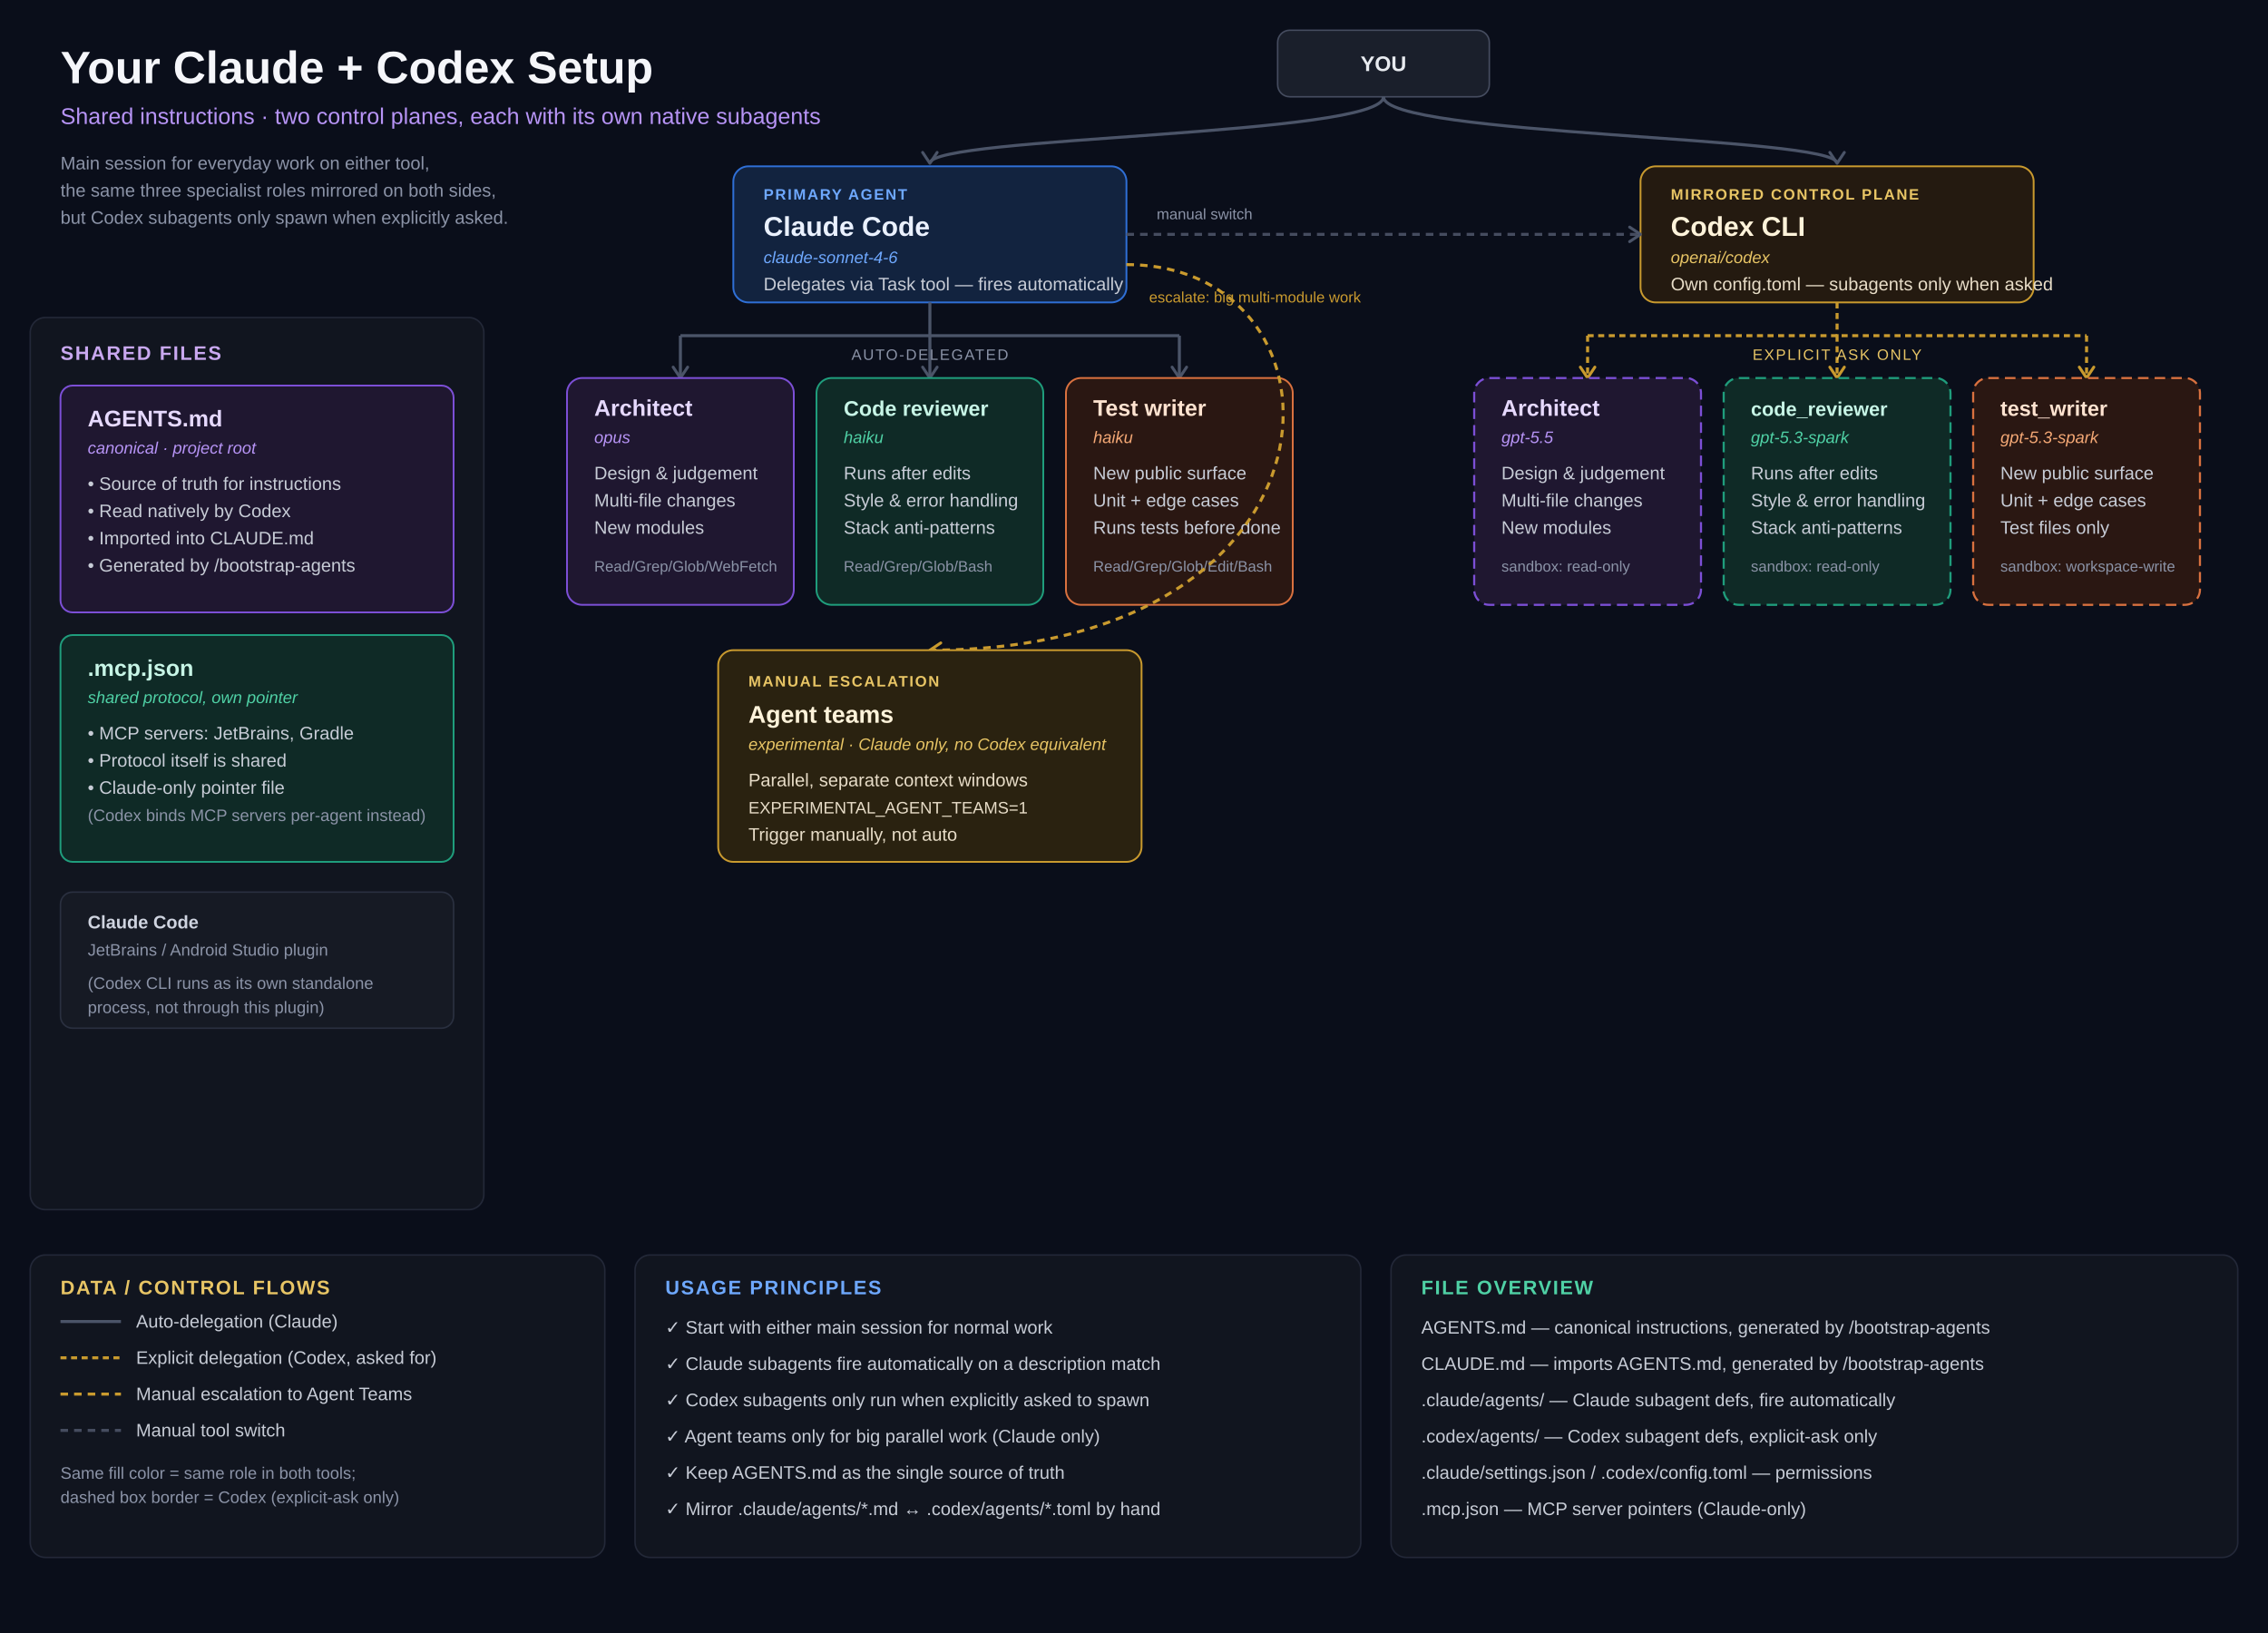
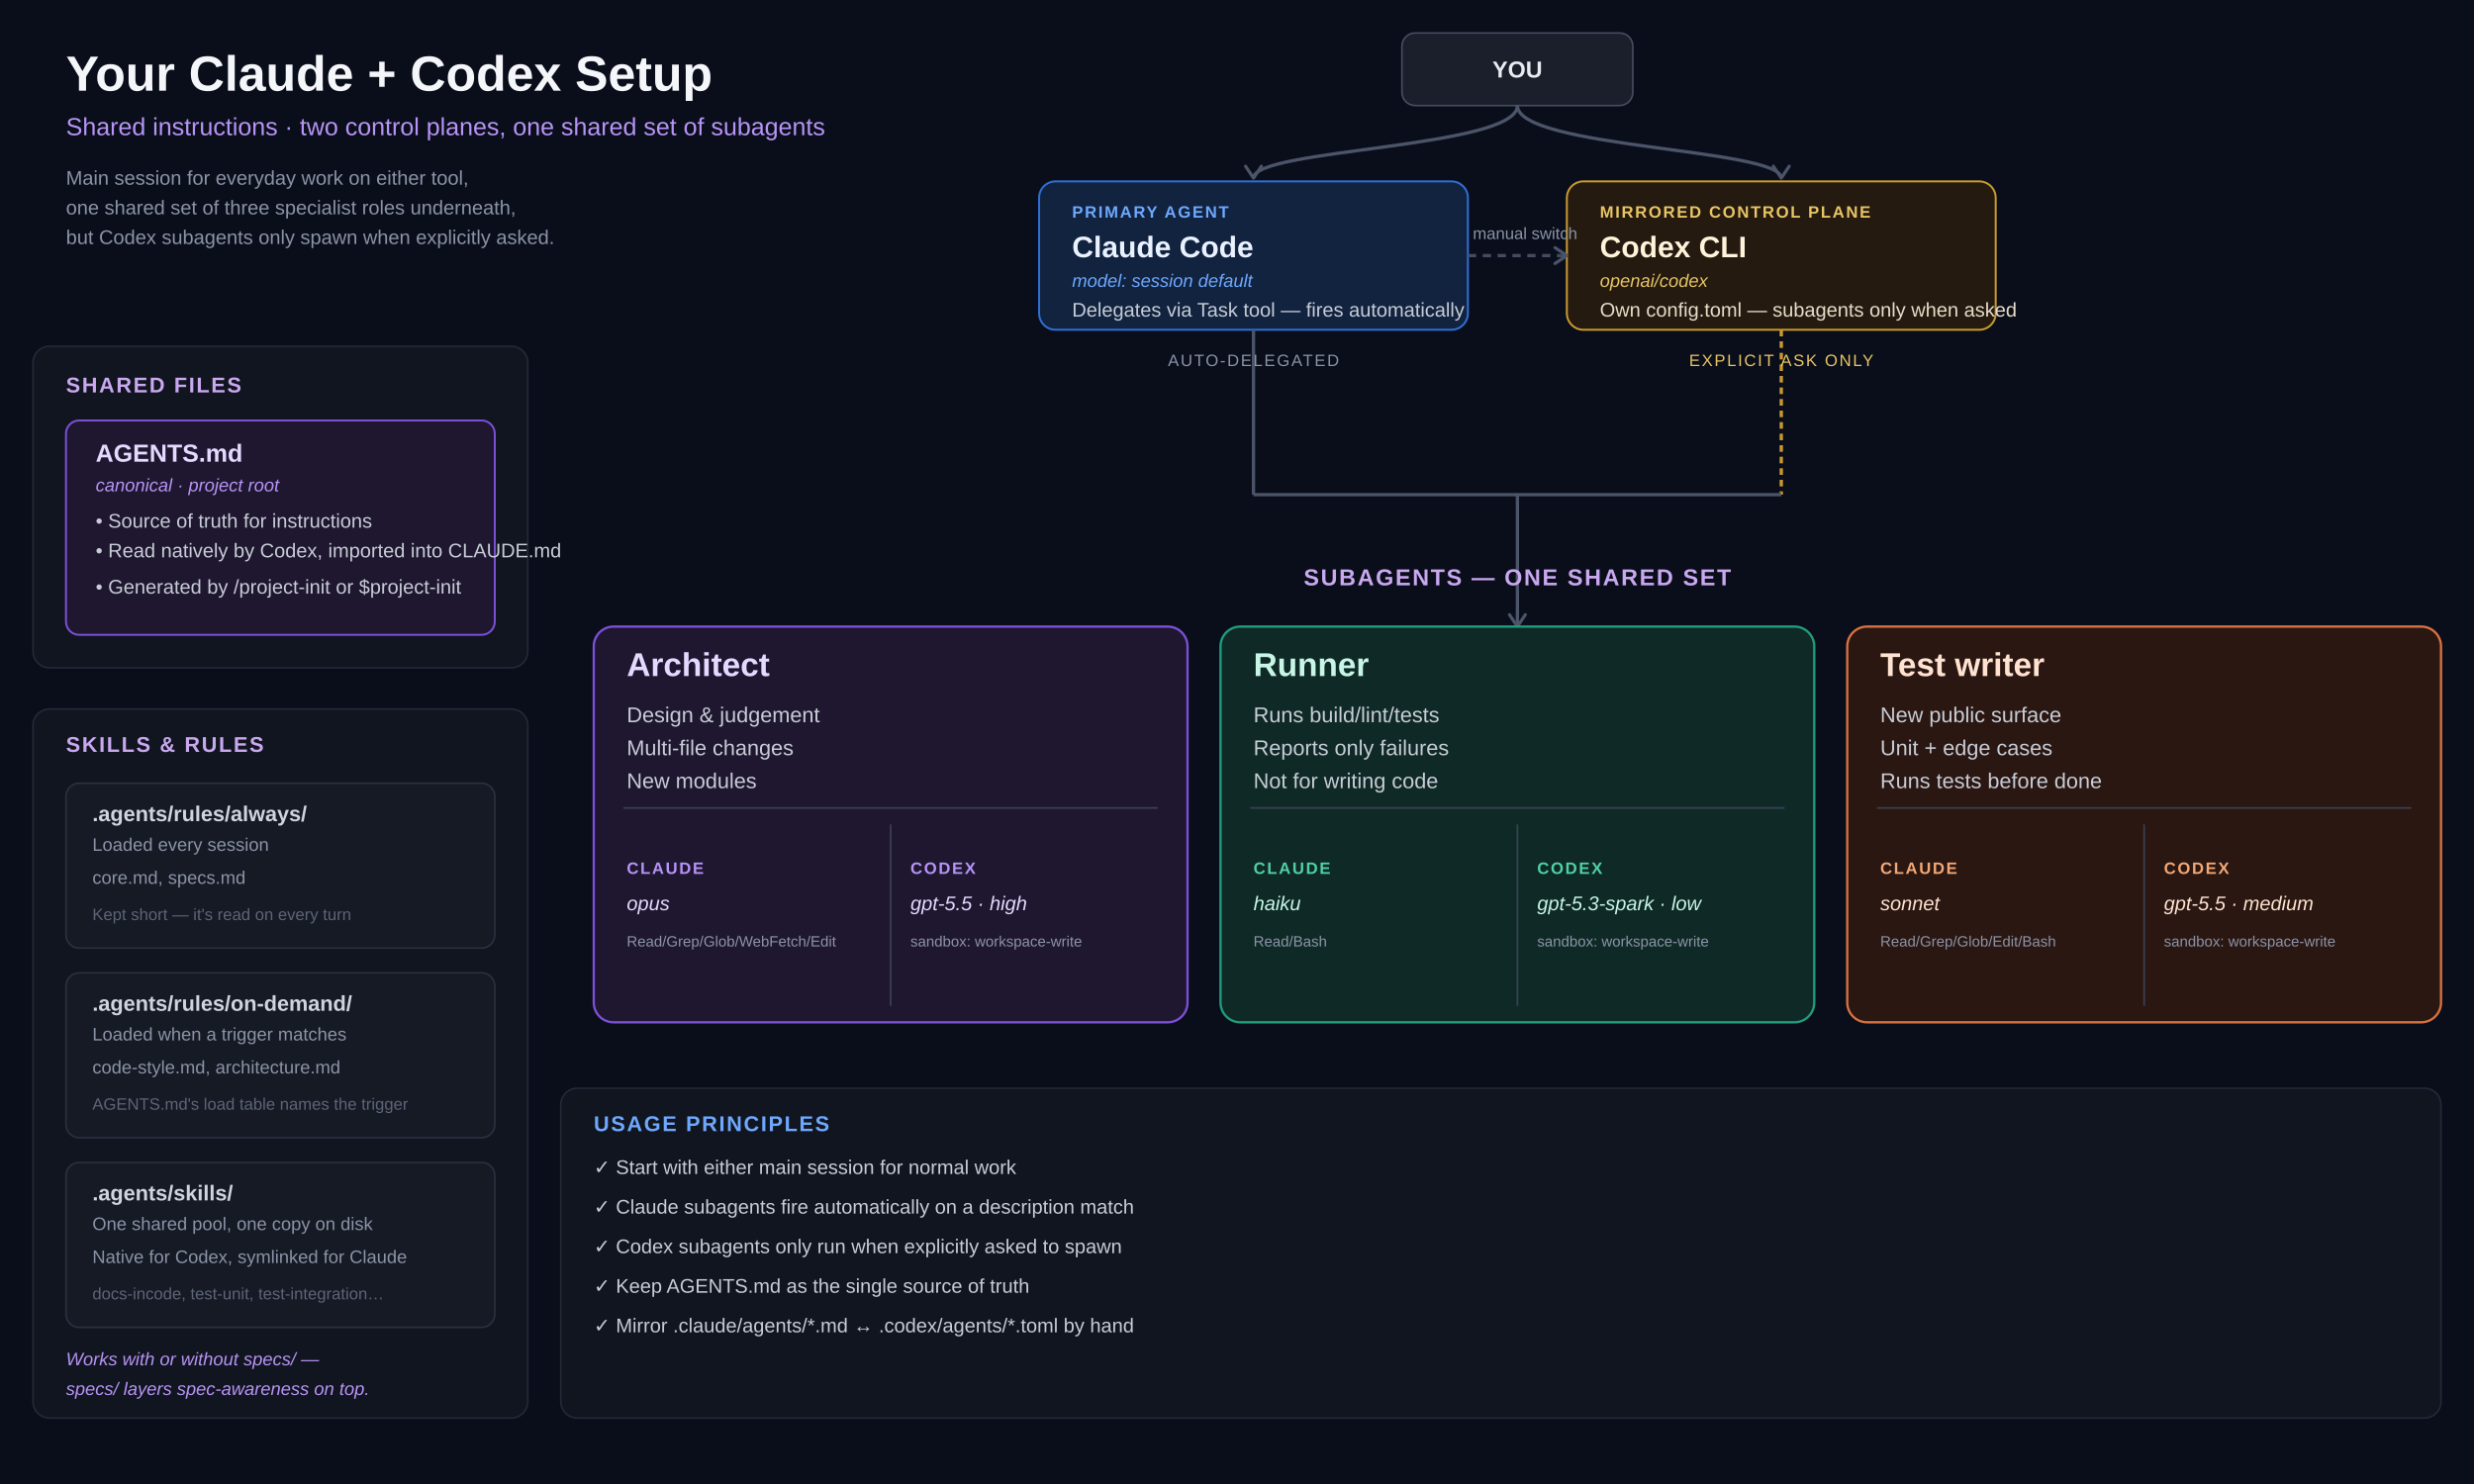
- <svg xmlns="http://www.w3.org/2000/svg" viewBox="0 0 1500 1080" font-family="Segoe UI, Arial, sans-serif">
+ <svg xmlns="http://www.w3.org/2000/svg" viewBox="0 0 1500 900" font-family="Segoe UI, Arial, sans-serif">
  <defs>
    <marker id="ah" viewBox="0 0 10 10" refX="8" refY="5" markerWidth="6" markerHeight="6" orient="auto-start-reverse">
      <path d="M2 1L8 5L2 9" fill="none" stroke="#4b5468" stroke-width="1.6" stroke-linecap="round" stroke-linejoin="round" />
    </marker>
    <marker id="ah-amber" viewBox="0 0 10 10" refX="8" refY="5" markerWidth="6" markerHeight="6" orient="auto-start-reverse">
      <path d="M2 1L8 5L2 9" fill="none" stroke="#c99a2e" stroke-width="1.6" stroke-linecap="round" stroke-linejoin="round" />
    </marker>
  </defs>
-   <rect x="0" y="0" width="1500" height="1080" fill="#0a0e1a" />
+   <rect x="0" y="0" width="1500" height="900" fill="#0a0e1a" />
  <text x="40" y="55" font-size="30" font-weight="700" fill="#f5f6fa">Your Claude + Codex Setup</text>
-   <text x="40" y="82" font-size="15" fill="#b794f6">Shared instructions · two control planes, each with its own native subagents</text>
+   <text x="40" y="82" font-size="15" fill="#b794f6">Shared instructions · two control planes, one shared set of subagents</text>
  <text x="40" y="112" font-size="12" fill="#8b93a7">Main session for everyday work on either tool,</text>
-   <text x="40" y="130" font-size="12" fill="#8b93a7">the same three specialist roles mirrored on both sides,</text>
+   <text x="40" y="130" font-size="12" fill="#8b93a7">one shared set of three specialist roles underneath,</text>
  <text x="40" y="148" font-size="12" fill="#8b93a7">but Codex subagents only spawn when explicitly asked.</text>
-   <rect x="20" y="210" width="300" height="590" rx="10" fill="#11151f" stroke="#232838" />
+   <rect x="20" y="210" width="300" height="195" rx="10" fill="#11151f" stroke="#232838" />
  <text x="40" y="238" font-size="13" font-weight="700" letter-spacing="1" fill="#c9a8f0">SHARED FILES</text>
-   <rect x="40" y="255" width="260" height="150" rx="8" fill="#1f1730" stroke="#7c4fd6" stroke-width="1.2" />
-   <text x="58" y="282" font-size="15" font-weight="700" fill="#e6d9ff">AGENTS.md</text>
-   <text x="58" y="300" font-size="11" font-style="italic" fill="#b794f6">canonical · project root</text>
-   <text x="58" y="324" font-size="12" fill="#c7ccd6">• Source of truth for instructions</text>
-   <text x="58" y="342" font-size="12" fill="#c7ccd6">• Read natively by Codex</text>
-   <text x="58" y="360" font-size="12" fill="#c7ccd6">• Imported into CLAUDE.md</text>
-   <text x="58" y="378" font-size="12" fill="#c7ccd6">• Generated by /bootstrap-agents</text>
-   <rect x="40" y="420" width="260" height="150" rx="8" fill="#0f2a26" stroke="#1f9d7c" stroke-width="1.2" />
-   <text x="58" y="447" font-size="15" font-weight="700" fill="#c7f5e6">.mcp.json</text>
-   <text x="58" y="465" font-size="11" font-style="italic" fill="#4fd1a5">shared protocol, own pointer</text>
-   <text x="58" y="489" font-size="12" fill="#c7ccd6">• MCP servers: JetBrains, Gradle</text>
-   <text x="58" y="507" font-size="12" fill="#c7ccd6">• Protocol itself is shared</text>
-   <text x="58" y="525" font-size="12" fill="#c7ccd6">• Claude-only pointer file</text>
-   <text x="58" y="543" font-size="11" fill="#8b93a7">(Codex binds MCP servers per-agent instead)</text>
-   <rect x="40" y="590" width="260" height="90" rx="8" fill="#161a24" stroke="#2a3040" />
-   <text x="58" y="614" font-size="12" font-weight="700" fill="#cfd4e0">Claude Code</text>
-   <text x="58" y="632" font-size="11" fill="#8b93a7">JetBrains / Android Studio plugin</text>
-   <text x="58" y="654" font-size="11" fill="#8b93a7">(Codex CLI runs as its own standalone</text>
-   <text x="58" y="670" font-size="11" fill="#8b93a7">process, not through this plugin)</text>
-   <rect x="845" y="20" width="140" height="44" rx="8" fill="#1a1f2b" stroke="#454c5f" />
-   <text x="915" y="47" text-anchor="middle" font-size="14" font-weight="700" fill="#e8ebf0">YOU</text>
-   <path d="M915 64 C 915 90, 615 90, 615 108" fill="none" stroke="#4b5468" stroke-width="2" marker-end="url(#ah)" />
-   <path d="M915 64 C 915 90, 1215 90, 1215 108" fill="none" stroke="#4b5468" stroke-width="2" marker-end="url(#ah)" />
-   <rect x="485" y="110" width="260" height="90" rx="10" fill="#12233f" stroke="#2f6fd6" stroke-width="1.2" />
-   <text x="505" y="132" font-size="10" font-weight="700" letter-spacing="1" fill="#6ea8fe">PRIMARY AGENT</text>
-   <text x="505" y="156" font-size="18" font-weight="700" fill="#eaf1ff">Claude Code</text>
-   <text x="505" y="174" font-size="11" font-style="italic" fill="#6ea8fe">claude-sonnet-4-6</text>
-   <text x="505" y="192" font-size="12" fill="#c7ccd6">Delegates via Task tool — fires automatically</text>
-   <rect x="1085" y="110" width="260" height="90" rx="10" fill="#241a10" stroke="#c99a2e" stroke-width="1.2" />
-   <text x="1105" y="132" font-size="10" font-weight="700" letter-spacing="1" fill="#e8c565">MIRRORED CONTROL PLANE</text>
-   <text x="1105" y="156" font-size="18" font-weight="700" fill="#fff3da">Codex CLI</text>
-   <text x="1105" y="174" font-size="11" font-style="italic" fill="#e8c565">openai/codex</text>
-   <text x="1105" y="192" font-size="12" fill="#e8ddc8">Own config.toml — subagents only when asked</text>
-   <path d="M745 155 C 830 155, 1000 155, 1085 155" fill="none" stroke="#454c5f" stroke-width="2" stroke-dasharray="5 4" marker-end="url(#ah)" />
-   <text x="765" y="145" font-size="10" fill="#8b93a7">manual switch</text>
-   <line x1="615" y1="200" x2="615" y2="222" stroke="#4b5468" stroke-width="2" />
-   <line x1="450" y1="222" x2="780" y2="222" stroke="#4b5468" stroke-width="2" />
-   <line x1="450" y1="222" x2="450" y2="250" stroke="#4b5468" stroke-width="2" marker-end="url(#ah)" />
-   <line x1="615" y1="222" x2="615" y2="250" stroke="#4b5468" stroke-width="2" marker-end="url(#ah)" />
-   <line x1="780" y1="222" x2="780" y2="250" stroke="#4b5468" stroke-width="2" marker-end="url(#ah)" />
-   <text x="615" y="238" text-anchor="middle" font-size="10" letter-spacing="1" fill="#8b93a7">AUTO-DELEGATED</text>
-   <line x1="1215" y1="200" x2="1215" y2="222" stroke="#c99a2e" stroke-width="2" stroke-dasharray="4 3" />
-   <line x1="1050" y1="222" x2="1380" y2="222" stroke="#c99a2e" stroke-width="2" stroke-dasharray="4 3" />
-   <line x1="1050" y1="222" x2="1050" y2="250" stroke="#c99a2e" stroke-width="2" stroke-dasharray="4 3" marker-end="url(#ah-amber)" />
-   <line x1="1215" y1="222" x2="1215" y2="250" stroke="#c99a2e" stroke-width="2" stroke-dasharray="4 3" marker-end="url(#ah-amber)" />
-   <line x1="1380" y1="222" x2="1380" y2="250" stroke="#c99a2e" stroke-width="2" stroke-dasharray="4 3" marker-end="url(#ah-amber)" />
-   <text x="1215" y="238" text-anchor="middle" font-size="10" letter-spacing="1" fill="#e8c565">EXPLICIT ASK ONLY</text>
-   <rect x="375" y="250" width="150" height="150" rx="10" fill="#1f1730" stroke="#7c4fd6" stroke-width="1.2" />
-   <text x="393" y="275" font-size="15" font-weight="700" fill="#e6d9ff">Architect</text>
-   <text x="393" y="293" font-size="11" font-style="italic" fill="#b794f6">opus</text>
-   <text x="393" y="317" font-size="12" fill="#c7ccd6">Design &amp; judgement</text>
-   <text x="393" y="335" font-size="12" fill="#c7ccd6">Multi-file changes</text>
-   <text x="393" y="353" font-size="12" fill="#c7ccd6">New modules</text>
-   <text x="393" y="378" font-size="10" fill="#8b93a7">Read/Grep/Glob/WebFetch</text>
-   <rect x="540" y="250" width="150" height="150" rx="10" fill="#0f2a26" stroke="#1f9d7c" stroke-width="1.2" />
-   <text x="558" y="275" font-size="14" font-weight="700" fill="#c7f5e6">Code reviewer</text>
-   <text x="558" y="293" font-size="11" font-style="italic" fill="#4fd1a5">haiku</text>
-   <text x="558" y="317" font-size="12" fill="#c7ccd6">Runs after edits</text>
-   <text x="558" y="335" font-size="12" fill="#c7ccd6">Style &amp; error handling</text>
-   <text x="558" y="353" font-size="12" fill="#c7ccd6">Stack anti-patterns</text>
-   <text x="558" y="378" font-size="10" fill="#8b93a7">Read/Grep/Glob/Bash</text>
-   <rect x="705" y="250" width="150" height="150" rx="10" fill="#2a1712" stroke="#d9713f" stroke-width="1.2" />
-   <text x="723" y="275" font-size="15" font-weight="700" fill="#ffe3d0">Test writer</text>
-   <text x="723" y="293" font-size="11" font-style="italic" fill="#f4a875">haiku</text>
-   <text x="723" y="317" font-size="12" fill="#c7ccd6">New public surface</text>
-   <text x="723" y="335" font-size="12" fill="#c7ccd6">Unit + edge cases</text>
-   <text x="723" y="353" font-size="12" fill="#c7ccd6">Runs tests before done</text>
-   <text x="723" y="378" font-size="10" fill="#8b93a7">Read/Grep/Glob/Edit/Bash</text>
-   <rect x="975" y="250" width="150" height="150" rx="10" fill="#1f1730" stroke="#7c4fd6" stroke-width="1.4" stroke-dasharray="7 4" />
-   <text x="993" y="275" font-size="15" font-weight="700" fill="#e6d9ff">Architect</text>
-   <text x="993" y="293" font-size="11" font-style="italic" fill="#b794f6">gpt-5.5</text>
-   <text x="993" y="317" font-size="12" fill="#c7ccd6">Design &amp; judgement</text>
-   <text x="993" y="335" font-size="12" fill="#c7ccd6">Multi-file changes</text>
-   <text x="993" y="353" font-size="12" fill="#c7ccd6">New modules</text>
-   <text x="993" y="378" font-size="10" fill="#8b93a7">sandbox: read-only</text>
-   <rect x="1140" y="250" width="150" height="150" rx="10" fill="#0f2a26" stroke="#1f9d7c" stroke-width="1.4" stroke-dasharray="7 4" />
-   <text x="1158" y="275" font-size="13" font-weight="700" fill="#c7f5e6">code_reviewer</text>
-   <text x="1158" y="293" font-size="11" font-style="italic" fill="#4fd1a5">gpt-5.3-spark</text>
-   <text x="1158" y="317" font-size="12" fill="#c7ccd6">Runs after edits</text>
-   <text x="1158" y="335" font-size="12" fill="#c7ccd6">Style &amp; error handling</text>
-   <text x="1158" y="353" font-size="12" fill="#c7ccd6">Stack anti-patterns</text>
-   <text x="1158" y="378" font-size="10" fill="#8b93a7">sandbox: read-only</text>
-   <rect x="1305" y="250" width="150" height="150" rx="10" fill="#2a1712" stroke="#d9713f" stroke-width="1.4" stroke-dasharray="7 4" />
-   <text x="1323" y="275" font-size="14" font-weight="700" fill="#ffe3d0">test_writer</text>
-   <text x="1323" y="293" font-size="11" font-style="italic" fill="#f4a875">gpt-5.3-spark</text>
-   <text x="1323" y="317" font-size="12" fill="#c7ccd6">New public surface</text>
-   <text x="1323" y="335" font-size="12" fill="#c7ccd6">Unit + edge cases</text>
-   <text x="1323" y="353" font-size="12" fill="#c7ccd6">Test files only</text>
-   <text x="1323" y="378" font-size="10" fill="#8b93a7">sandbox: workspace-write</text>
-   <path d="M745 175 C 900 175, 900 430, 615 430" fill="none" stroke="#c99a2e" stroke-width="2" stroke-dasharray="5 4" marker-end="url(#ah-amber)" />
-   <text x="760" y="200" font-size="10" fill="#c99a2e">escalate: big multi-module work</text>
-   <rect x="475" y="430" width="280" height="140" rx="10" fill="#2a2210" stroke="#c99a2e" stroke-width="1.2" />
-   <text x="495" y="454" font-size="10" font-weight="700" letter-spacing="1" fill="#e8c565">MANUAL ESCALATION</text>
-   <text x="495" y="478" font-size="16" font-weight="700" fill="#fff3da">Agent teams</text>
-   <text x="495" y="496" font-size="11" font-style="italic" fill="#e8c565">experimental · Claude only, no Codex equivalent</text>
-   <text x="495" y="520" font-size="12" fill="#e8ddc8">Parallel, separate context windows</text>
-   <text x="495" y="538" font-size="11" fill="#e8ddc8">EXPERIMENTAL_AGENT_TEAMS=1</text>
-   <text x="495" y="556" font-size="12" fill="#e8ddc8">Trigger manually, not auto</text>
-   <rect x="20" y="830" width="380" height="200" rx="10" fill="#11151f" stroke="#232838" />
-   <text x="40" y="856" font-size="13" font-weight="700" letter-spacing="1" fill="#e8c565">DATA / CONTROL FLOWS</text>
-   <line x1="40" y1="874" x2="80" y2="874" stroke="#4b5468" stroke-width="2" />
-   <text x="90" y="878" font-size="12" fill="#c7ccd6">Auto-delegation (Claude)</text>
-   <line x1="40" y1="898" x2="80" y2="898" stroke="#c99a2e" stroke-width="2" stroke-dasharray="4 3" />
-   <text x="90" y="902" font-size="12" fill="#c7ccd6">Explicit delegation (Codex, asked for)</text>
-   <line x1="40" y1="922" x2="80" y2="922" stroke="#c99a2e" stroke-width="2" stroke-dasharray="5 4" />
-   <text x="90" y="926" font-size="12" fill="#c7ccd6">Manual escalation to Agent Teams</text>
-   <line x1="40" y1="946" x2="80" y2="946" stroke="#454c5f" stroke-width="2" stroke-dasharray="5 4" />
-   <text x="90" y="950" font-size="12" fill="#c7ccd6">Manual tool switch</text>
-   <text x="40" y="978" font-size="11" fill="#8b93a7">Same fill color = same role in both tools;</text>
-   <text x="40" y="994" font-size="11" fill="#8b93a7">dashed box border = Codex (explicit-ask only)</text>
-   <rect x="420" y="830" width="480" height="200" rx="10" fill="#11151f" stroke="#232838" />
-   <text x="440" y="856" font-size="13" font-weight="700" letter-spacing="1" fill="#6ea8fe">USAGE PRINCIPLES</text>
-   <text x="440" y="882" font-size="12" fill="#c7ccd6">✓ Start with either main session for normal work</text>
-   <text x="440" y="906" font-size="12" fill="#c7ccd6">✓ Claude subagents fire automatically on a description match</text>
-   <text x="440" y="930" font-size="12" fill="#c7ccd6">✓ Codex subagents only run when explicitly asked to spawn</text>
-   <text x="440" y="954" font-size="12" fill="#c7ccd6">✓ Agent teams only for big parallel work (Claude only)</text>
-   <text x="440" y="978" font-size="12" fill="#c7ccd6">✓ Keep AGENTS.md as the single source of truth</text>
-   <text x="440" y="1002" font-size="12" fill="#c7ccd6">✓ Mirror .claude/agents/*.md ↔ .codex/agents/*.toml by hand</text>
-   <rect x="920" y="830" width="560" height="200" rx="10" fill="#11151f" stroke="#232838" />
-   <text x="940" y="856" font-size="13" font-weight="700" letter-spacing="1" fill="#4fd1a5">FILE OVERVIEW</text>
-   <text x="940" y="882" font-size="12" fill="#c7ccd6">AGENTS.md — canonical instructions, generated by /bootstrap-agents</text>
-   <text x="940" y="906" font-size="12" fill="#c7ccd6">CLAUDE.md — imports AGENTS.md, generated by /bootstrap-agents</text>
-   <text x="940" y="930" font-size="12" fill="#c7ccd6">.claude/agents/ — Claude subagent defs, fire automatically</text>
-   <text x="940" y="954" font-size="12" fill="#c7ccd6">.codex/agents/ — Codex subagent defs, explicit-ask only</text>
-   <text x="940" y="978" font-size="12" fill="#c7ccd6">.claude/settings.json / .codex/config.toml — permissions</text>
-   <text x="940" y="1002" font-size="12" fill="#c7ccd6">.mcp.json — MCP server pointers (Claude-only)</text>
+   <rect x="40" y="255" width="260" height="130" rx="8" fill="#1f1730" stroke="#7c4fd6" stroke-width="1.2" />
+   <text x="58" y="280" font-size="15" font-weight="700" fill="#e6d9ff">AGENTS.md</text>
+   <text x="58" y="298" font-size="11" font-style="italic" fill="#b794f6">canonical · project root</text>
+   <text x="58" y="320" font-size="12" fill="#c7ccd6">• Source of truth for instructions</text>
+   <text x="58" y="338" font-size="12" fill="#c7ccd6">• Read natively by Codex, imported into CLAUDE.md</text>
+   <text x="58" y="360" font-size="12" fill="#c7ccd6">• Generated by /project-init or $project-init</text>
+   <rect x="20" y="430" width="300" height="430" rx="10" fill="#11151f" stroke="#232838" />
+   <text x="40" y="456" font-size="13" font-weight="700" letter-spacing="1" fill="#c9a8f0">SKILLS &amp; RULES</text>
+   <rect x="40" y="475" width="260" height="100" rx="8" fill="#161a24" stroke="#2a3040" />
+   <text x="56" y="498" font-size="13" font-weight="700" fill="#cfd4e0">.agents/rules/always/</text>
+   <text x="56" y="516" font-size="11" fill="#8b93a7">Loaded every session</text>
+   <text x="56" y="536" font-size="11" fill="#8b93a7">core.md, specs.md</text>
+   <text x="56" y="558" font-size="10" fill="#5d6478">Kept short — it's read on every turn</text>
+   <rect x="40" y="590" width="260" height="100" rx="8" fill="#161a24" stroke="#2a3040" />
+   <text x="56" y="613" font-size="13" font-weight="700" fill="#cfd4e0">.agents/rules/on-demand/</text>
+   <text x="56" y="631" font-size="11" fill="#8b93a7">Loaded when a trigger matches</text>
+   <text x="56" y="651" font-size="11" fill="#8b93a7">code-style.md, architecture.md</text>
+   <text x="56" y="673" font-size="10" fill="#5d6478">AGENTS.md's load table names the trigger</text>
+   <rect x="40" y="705" width="260" height="100" rx="8" fill="#161a24" stroke="#2a3040" />
+   <text x="56" y="728" font-size="13" font-weight="700" fill="#cfd4e0">.agents/skills/</text>
+   <text x="56" y="746" font-size="11" fill="#8b93a7">One shared pool, one copy on disk</text>
+   <text x="56" y="766" font-size="11" fill="#8b93a7">Native for Codex, symlinked for Claude</text>
+   <text x="56" y="788" font-size="10" fill="#5d6478">docs-incode, test-unit, test-integration…</text>
+   <text x="40" y="828" font-size="11" font-style="italic" fill="#b794f6">Works with or without specs/ —</text>
+   <text x="40" y="846" font-size="11" font-style="italic" fill="#b794f6">specs/ layers spec-awareness on top.</text>
+   <rect x="850" y="20" width="140" height="44" rx="8" fill="#1a1f2b" stroke="#454c5f" />
+   <text x="920" y="47" text-anchor="middle" font-size="14" font-weight="700" fill="#e8ebf0">YOU</text>
+   <path d="M920 64 C 920 90, 760 90, 760 108" fill="none" stroke="#4b5468" stroke-width="2" marker-end="url(#ah)" />
+   <path d="M920 64 C 920 90, 1080 90, 1080 108" fill="none" stroke="#4b5468" stroke-width="2" marker-end="url(#ah)" />
+   <rect x="630" y="110" width="260" height="90" rx="10" fill="#12233f" stroke="#2f6fd6" stroke-width="1.2" />
+   <text x="650" y="132" font-size="10" font-weight="700" letter-spacing="1" fill="#6ea8fe">PRIMARY AGENT</text>
+   <text x="650" y="156" font-size="18" font-weight="700" fill="#eaf1ff">Claude Code</text>
+   <text x="650" y="174" font-size="11" font-style="italic" fill="#6ea8fe">model: session default</text>
+   <text x="650" y="192" font-size="12" fill="#c7ccd6">Delegates via Task tool — fires automatically</text>
+   <rect x="950" y="110" width="260" height="90" rx="10" fill="#241a10" stroke="#c99a2e" stroke-width="1.2" />
+   <text x="970" y="132" font-size="10" font-weight="700" letter-spacing="1" fill="#e8c565">MIRRORED CONTROL PLANE</text>
+   <text x="970" y="156" font-size="18" font-weight="700" fill="#fff3da">Codex CLI</text>
+   <text x="970" y="174" font-size="11" font-style="italic" fill="#e8c565">openai/codex</text>
+   <text x="970" y="192" font-size="12" fill="#e8ddc8">Own config.toml — subagents only when asked</text>
+   <path d="M890 155 L950 155" fill="none" stroke="#454c5f" stroke-width="2" stroke-dasharray="5 4" marker-end="url(#ah)" />
+   <text x="893" y="145" font-size="10" fill="#8b93a7">manual switch</text>
+   <line x1="760" y1="200" x2="760" y2="300" stroke="#4b5468" stroke-width="2" />
+   <text x="760" y="222" text-anchor="middle" font-size="10" letter-spacing="1" fill="#8b93a7">AUTO-DELEGATED</text>
+   <line x1="1080" y1="200" x2="1080" y2="300" stroke="#c99a2e" stroke-width="2" stroke-dasharray="4 3" />
+   <text x="1080" y="222" text-anchor="middle" font-size="10" letter-spacing="1" fill="#e8c565">EXPLICIT ASK ONLY</text>
+   <line x1="760" y1="300" x2="1080" y2="300" stroke="#4b5468" stroke-width="2" />
+   <line x1="920" y1="300" x2="920" y2="380" stroke="#4b5468" stroke-width="2" marker-end="url(#ah)" />
+   <text x="920" y="355" text-anchor="middle" font-size="14" font-weight="700" letter-spacing="1" fill="#c9a8f0">SUBAGENTS — ONE SHARED SET</text>
+   <rect x="360" y="380" width="360" height="240" rx="12" fill="#1f1730" stroke="#7c4fd6" stroke-width="1.4" />
+   <text x="380" y="410" font-size="20" font-weight="700" fill="#e6d9ff">Architect</text>
+   <text x="380" y="438" font-size="13" fill="#c7ccd6">Design &amp; judgement</text>
+   <text x="380" y="458" font-size="13" fill="#c7ccd6">Multi-file changes</text>
+   <text x="380" y="478" font-size="13" fill="#c7ccd6">New modules</text>
+   <line x1="378" y1="490" x2="702" y2="490" stroke="#3a4155" stroke-width="1" />
+   <line x1="540" y1="500" x2="540" y2="610" stroke="#3a4155" stroke-width="1" />
+   <text x="380" y="530" font-size="10" font-weight="700" letter-spacing="1" fill="#b794f6">CLAUDE</text>
+   <text x="380" y="552" font-size="12" font-style="italic" fill="#e6d9ff">opus</text>
+   <text x="380" y="574" font-size="9" fill="#8b93a7">Read/Grep/Glob/WebFetch/Edit</text>
+   <text x="552" y="530" font-size="10" font-weight="700" letter-spacing="1" fill="#b794f6">CODEX</text>
+   <text x="552" y="552" font-size="12" font-style="italic" fill="#e6d9ff">gpt-5.5 · high</text>
+   <text x="552" y="574" font-size="9" fill="#8b93a7">sandbox: workspace-write</text>
+   <rect x="740" y="380" width="360" height="240" rx="12" fill="#0f2a26" stroke="#1f9d7c" stroke-width="1.4" />
+   <text x="760" y="410" font-size="20" font-weight="700" fill="#c7f5e6">Runner</text>
+   <text x="760" y="438" font-size="13" fill="#c7ccd6">Runs build/lint/tests</text>
+   <text x="760" y="458" font-size="13" fill="#c7ccd6">Reports only failures</text>
+   <text x="760" y="478" font-size="13" fill="#c7ccd6">Not for writing code</text>
+   <line x1="758" y1="490" x2="1082" y2="490" stroke="#3a4155" stroke-width="1" />
+   <line x1="920" y1="500" x2="920" y2="610" stroke="#3a4155" stroke-width="1" />
+   <text x="760" y="530" font-size="10" font-weight="700" letter-spacing="1" fill="#4fd1a5">CLAUDE</text>
+   <text x="760" y="552" font-size="12" font-style="italic" fill="#c7f5e6">haiku</text>
+   <text x="760" y="574" font-size="9" fill="#8b93a7">Read/Bash</text>
+   <text x="932" y="530" font-size="10" font-weight="700" letter-spacing="1" fill="#4fd1a5">CODEX</text>
+   <text x="932" y="552" font-size="12" font-style="italic" fill="#c7f5e6">gpt-5.3-spark · low</text>
+   <text x="932" y="574" font-size="9" fill="#8b93a7">sandbox: workspace-write</text>
+   <rect x="1120" y="380" width="360" height="240" rx="12" fill="#2a1712" stroke="#d9713f" stroke-width="1.4" />
+   <text x="1140" y="410" font-size="20" font-weight="700" fill="#ffe3d0">Test writer</text>
+   <text x="1140" y="438" font-size="13" fill="#c7ccd6">New public surface</text>
+   <text x="1140" y="458" font-size="13" fill="#c7ccd6">Unit + edge cases</text>
+   <text x="1140" y="478" font-size="13" fill="#c7ccd6">Runs tests before done</text>
+   <line x1="1138" y1="490" x2="1462" y2="490" stroke="#3a4155" stroke-width="1" />
+   <line x1="1300" y1="500" x2="1300" y2="610" stroke="#3a4155" stroke-width="1" />
+   <text x="1140" y="530" font-size="10" font-weight="700" letter-spacing="1" fill="#f4a875">CLAUDE</text>
+   <text x="1140" y="552" font-size="12" font-style="italic" fill="#ffe3d0">sonnet</text>
+   <text x="1140" y="574" font-size="9" fill="#8b93a7">Read/Grep/Glob/Edit/Bash</text>
+   <text x="1312" y="530" font-size="10" font-weight="700" letter-spacing="1" fill="#f4a875">CODEX</text>
+   <text x="1312" y="552" font-size="12" font-style="italic" fill="#ffe3d0">gpt-5.5 · medium</text>
+   <text x="1312" y="574" font-size="9" fill="#8b93a7">sandbox: workspace-write</text>
+   <rect x="340" y="660" width="1140" height="200" rx="10" fill="#11151f" stroke="#232838" />
+   <text x="360" y="686" font-size="13" font-weight="700" letter-spacing="1" fill="#6ea8fe">USAGE PRINCIPLES</text>
+   <text x="360" y="712" font-size="12" fill="#c7ccd6">✓ Start with either main session for normal work</text>
+   <text x="360" y="736" font-size="12" fill="#c7ccd6">✓ Claude subagents fire automatically on a description match</text>
+   <text x="360" y="760" font-size="12" fill="#c7ccd6">✓ Codex subagents only run when explicitly asked to spawn</text>
+   <text x="360" y="784" font-size="12" fill="#c7ccd6">✓ Keep AGENTS.md as the single source of truth</text>
+   <text x="360" y="808" font-size="12" fill="#c7ccd6">✓ Mirror .claude/agents/*.md ↔ .codex/agents/*.toml by hand</text>
</svg>
